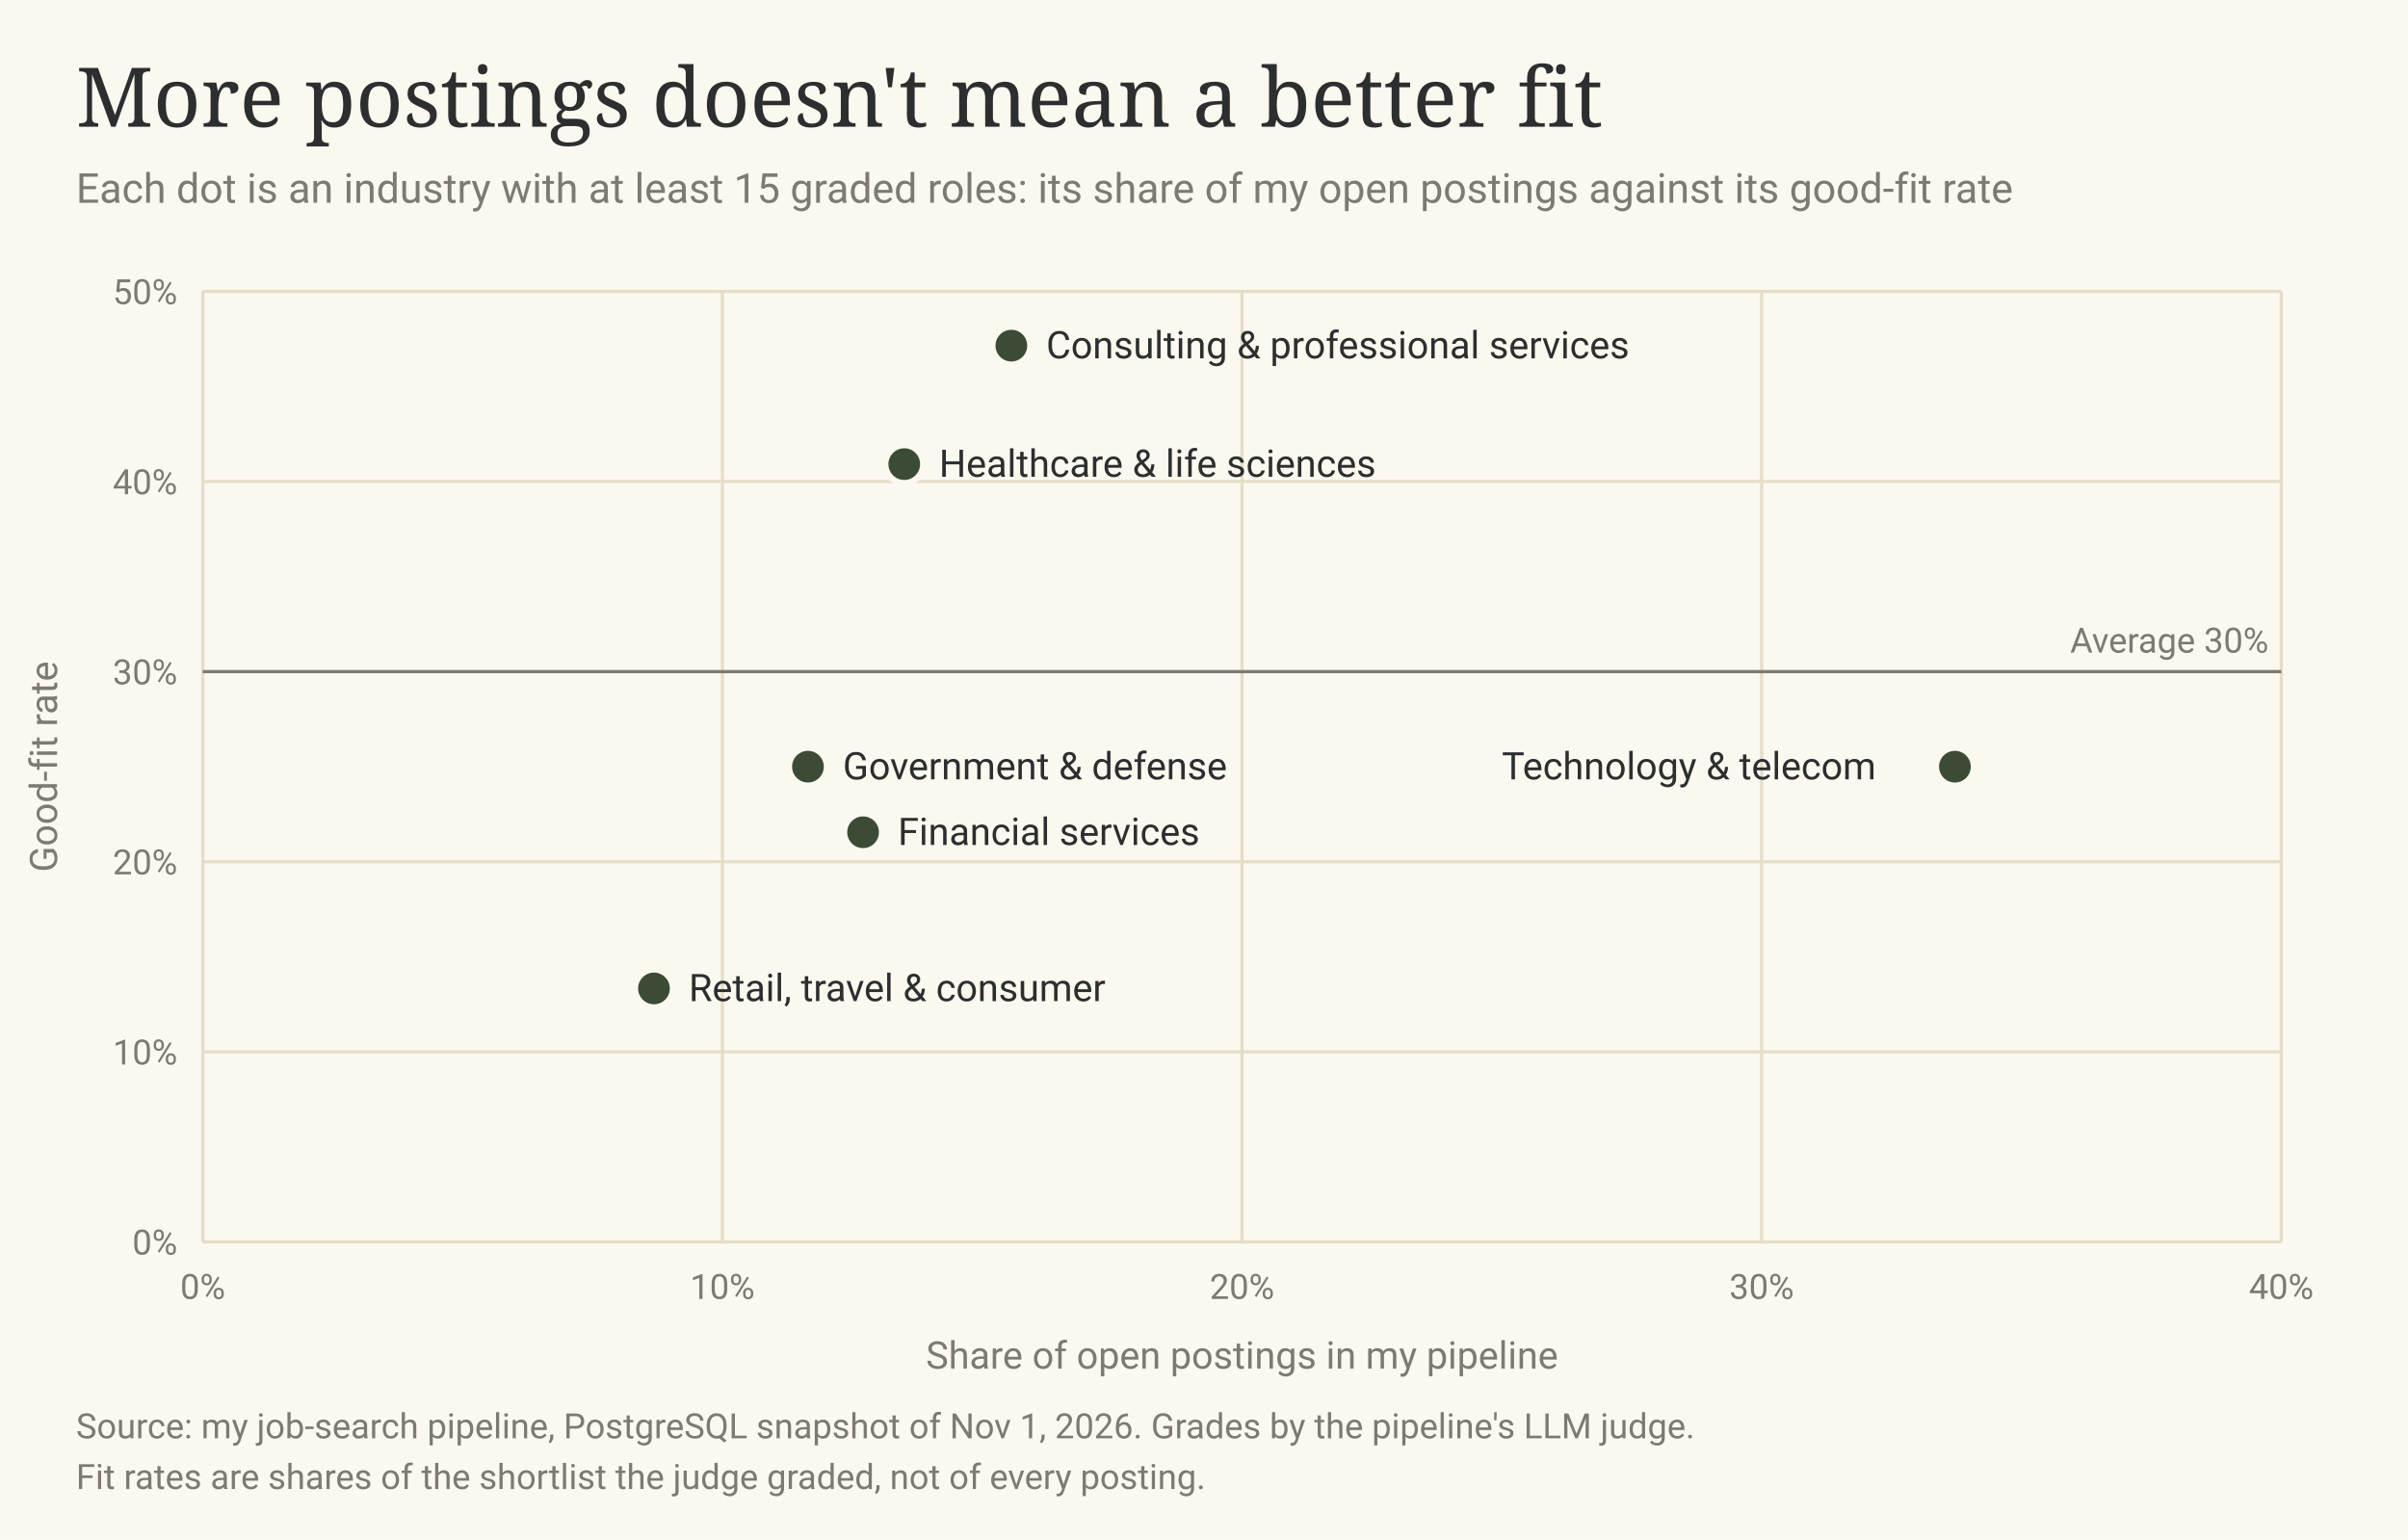
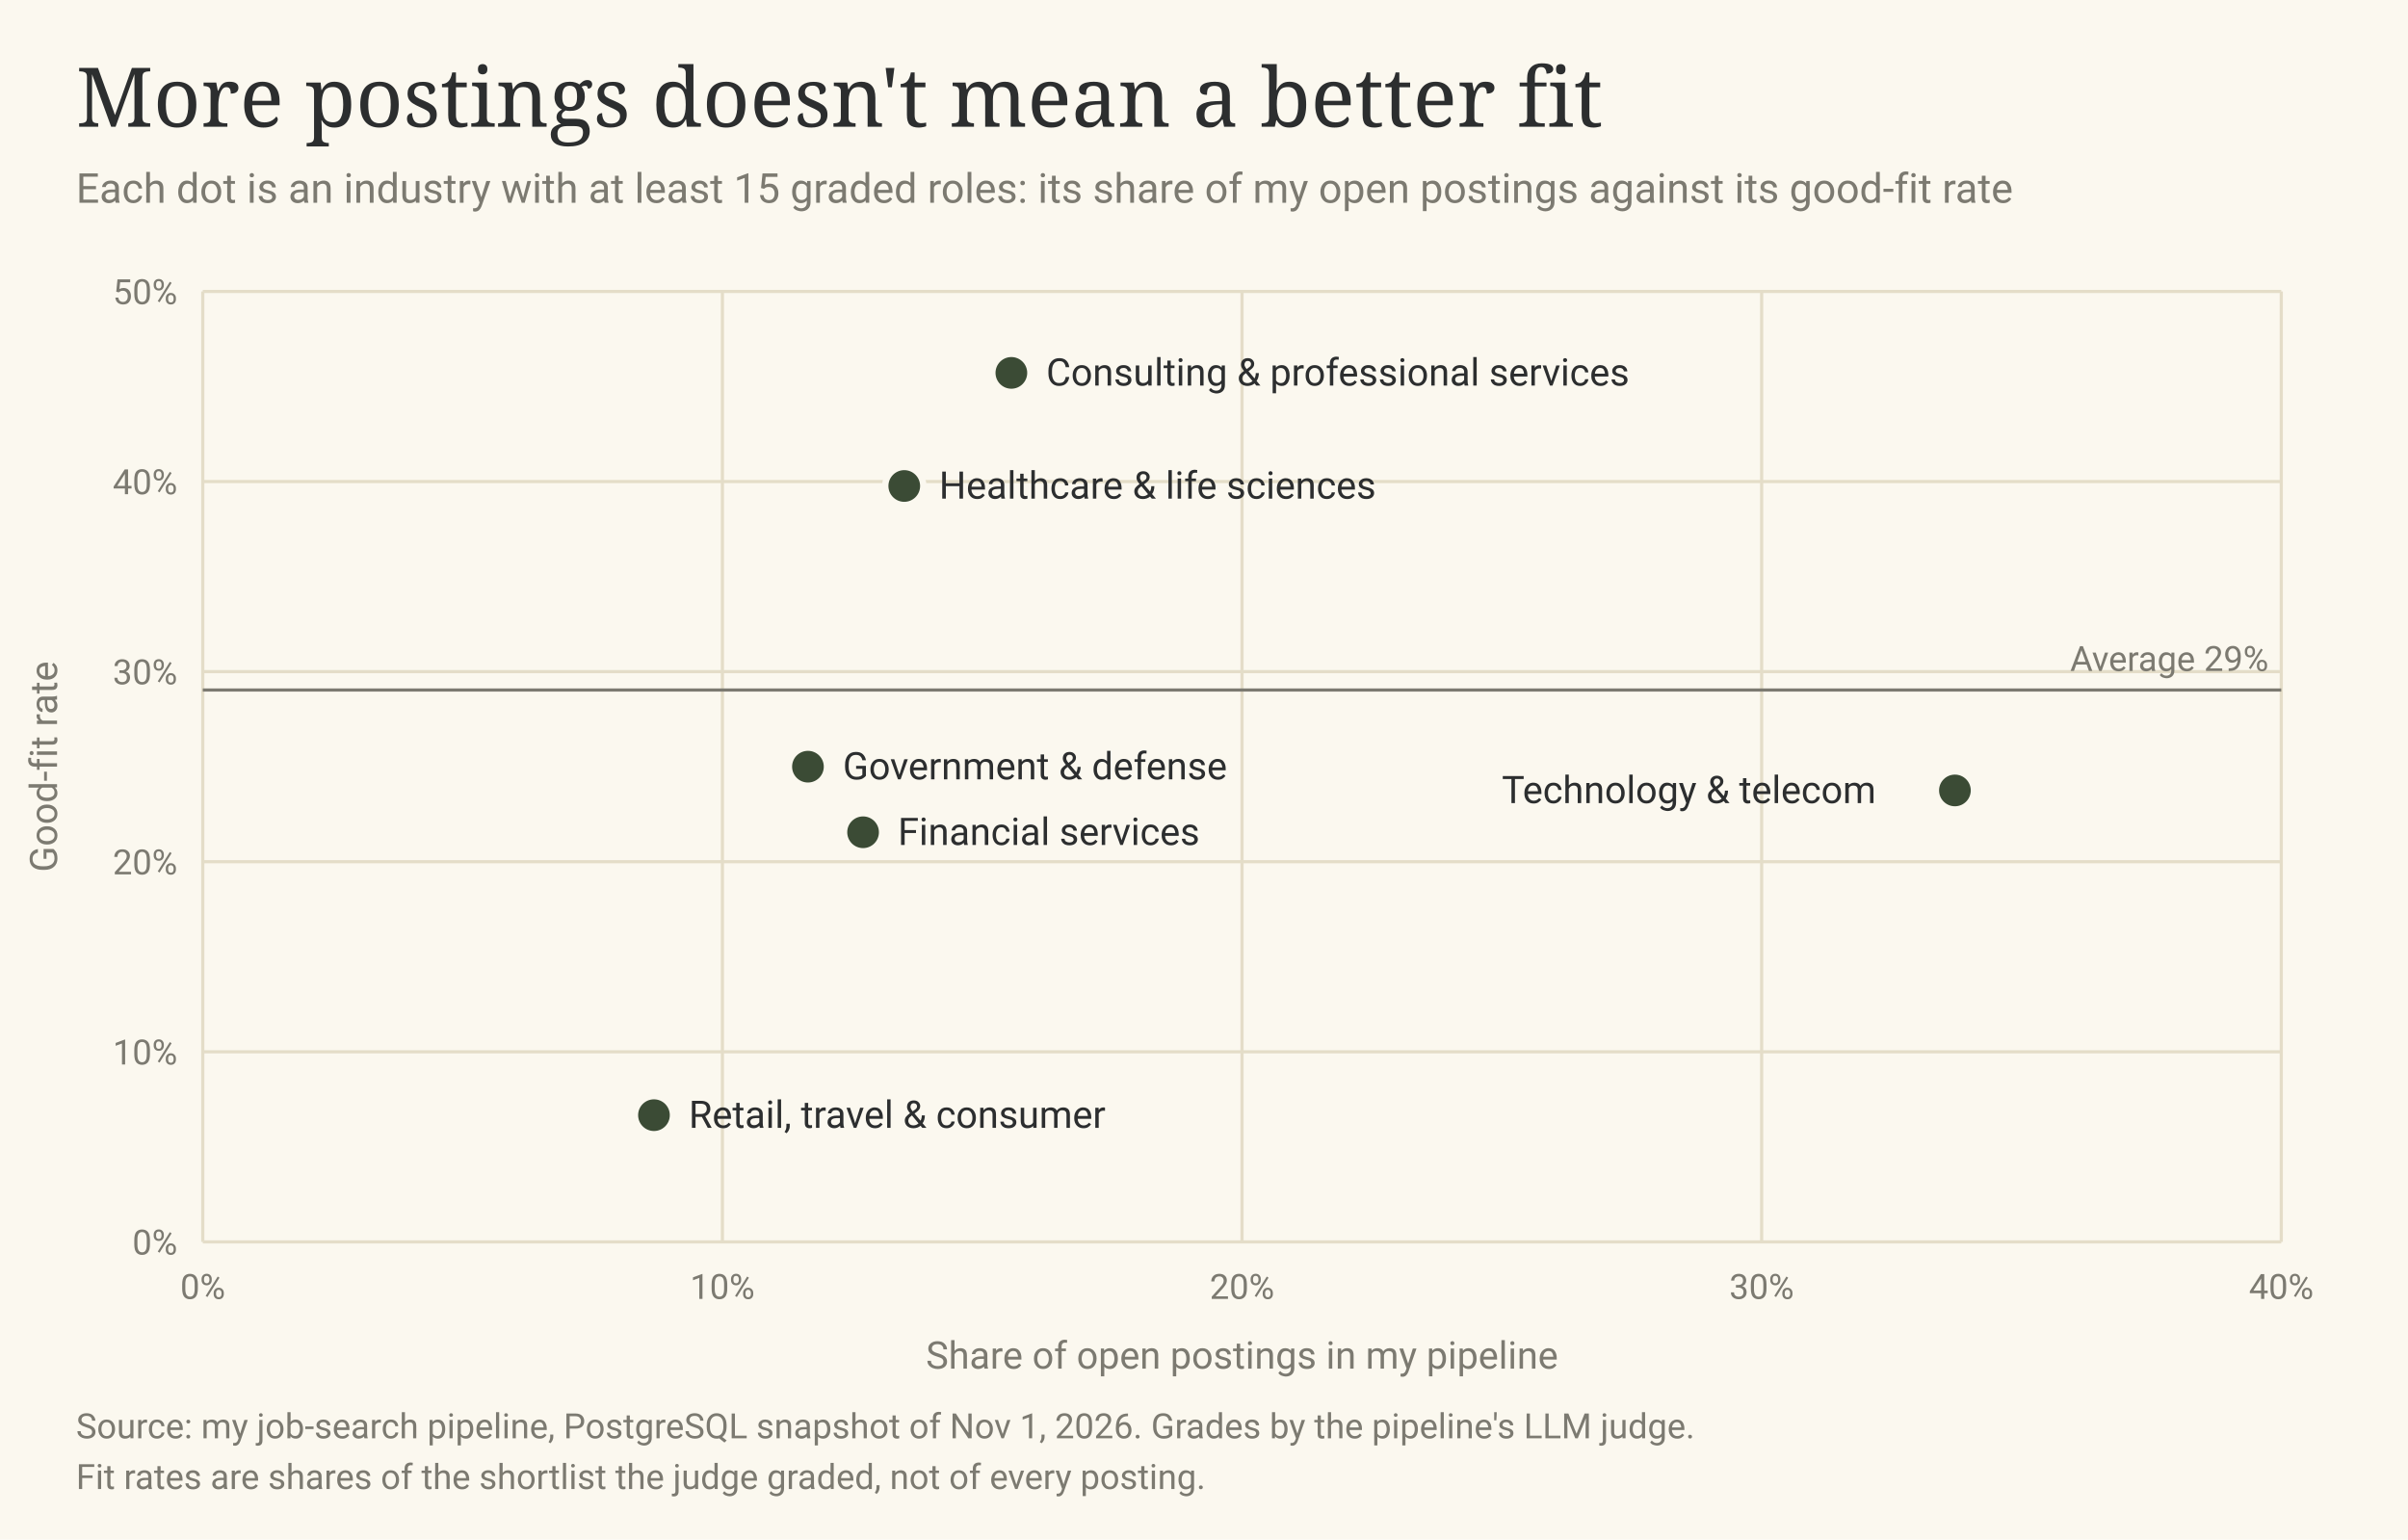
<svg xmlns="http://www.w3.org/2000/svg" viewBox="0 0 760 486" width="760" height="486" role="img" aria-labelledby="t d">
  <rect width="760" height="486" fill="#fbf8ef" />
  <text x="24" y="40" font-family="'Instrument Serif', 'Iowan Old Style', Georgia, serif" font-size="26" fill="#2c2e2f">More postings doesn't mean a better fit</text>
  <text x="24" y="64" font-family="-apple-system, BlinkMacSystemFont, 'Segoe UI', Roboto, Inter, sans-serif" font-size="13" fill="#7c7a71">Each dot is an industry with at least 15 graded roles: its share of my open postings against its good-fit rate</text>
  <line x1="64.0" y1="92" x2="64.0" y2="392" stroke="#e4ddc8" stroke-width="1" />
  <text x="64.0" y="410" text-anchor="middle" font-family="-apple-system, BlinkMacSystemFont, 'Segoe UI', Roboto, Inter, sans-serif" font-size="11" fill="#7c7a71">0%</text>
  <line x1="228.0" y1="92" x2="228.0" y2="392" stroke="#e4ddc8" stroke-width="1" />
  <text x="228.0" y="410" text-anchor="middle" font-family="-apple-system, BlinkMacSystemFont, 'Segoe UI', Roboto, Inter, sans-serif" font-size="11" fill="#7c7a71">10%</text>
  <line x1="392.0" y1="92" x2="392.0" y2="392" stroke="#e4ddc8" stroke-width="1" />
  <text x="392.0" y="410" text-anchor="middle" font-family="-apple-system, BlinkMacSystemFont, 'Segoe UI', Roboto, Inter, sans-serif" font-size="11" fill="#7c7a71">20%</text>
  <line x1="556.0" y1="92" x2="556.0" y2="392" stroke="#e4ddc8" stroke-width="1" />
  <text x="556.0" y="410" text-anchor="middle" font-family="-apple-system, BlinkMacSystemFont, 'Segoe UI', Roboto, Inter, sans-serif" font-size="11" fill="#7c7a71">30%</text>
  <line x1="720.0" y1="92" x2="720.0" y2="392" stroke="#e4ddc8" stroke-width="1" />
  <text x="720.0" y="410" text-anchor="middle" font-family="-apple-system, BlinkMacSystemFont, 'Segoe UI', Roboto, Inter, sans-serif" font-size="11" fill="#7c7a71">40%</text>
  <line x1="64" y1="392.0" x2="720" y2="392.0" stroke="#e4ddc8" stroke-width="1" />
  <text x="56" y="396.0" text-anchor="end" font-family="-apple-system, BlinkMacSystemFont, 'Segoe UI', Roboto, Inter, sans-serif" font-size="11" fill="#7c7a71">0%</text>
  <line x1="64" y1="332.0" x2="720" y2="332.0" stroke="#e4ddc8" stroke-width="1" />
  <text x="56" y="336.0" text-anchor="end" font-family="-apple-system, BlinkMacSystemFont, 'Segoe UI', Roboto, Inter, sans-serif" font-size="11" fill="#7c7a71">10%</text>
  <line x1="64" y1="272.0" x2="720" y2="272.0" stroke="#e4ddc8" stroke-width="1" />
  <text x="56" y="276.0" text-anchor="end" font-family="-apple-system, BlinkMacSystemFont, 'Segoe UI', Roboto, Inter, sans-serif" font-size="11" fill="#7c7a71">20%</text>
  <line x1="64" y1="212.0" x2="720" y2="212.0" stroke="#e4ddc8" stroke-width="1" />
  <text x="56" y="216.0" text-anchor="end" font-family="-apple-system, BlinkMacSystemFont, 'Segoe UI', Roboto, Inter, sans-serif" font-size="11" fill="#7c7a71">30%</text>
  <line x1="64" y1="152.0" x2="720" y2="152.0" stroke="#e4ddc8" stroke-width="1" />
  <text x="56" y="156.0" text-anchor="end" font-family="-apple-system, BlinkMacSystemFont, 'Segoe UI', Roboto, Inter, sans-serif" font-size="11" fill="#7c7a71">40%</text>
  <line x1="64" y1="92.0" x2="720" y2="92.0" stroke="#e4ddc8" stroke-width="1" />
  <text x="56" y="96.0" text-anchor="end" font-family="-apple-system, BlinkMacSystemFont, 'Segoe UI', Roboto, Inter, sans-serif" font-size="11" fill="#7c7a71">50%</text>
  <text x="392.0" y="432" text-anchor="middle" font-family="-apple-system, BlinkMacSystemFont, 'Segoe UI', Roboto, Inter, sans-serif" font-size="12" fill="#7c7a71">Share of open postings in my pipeline</text>
  <text transform="translate(18 242.0) rotate(-90)" text-anchor="middle" font-family="-apple-system, BlinkMacSystemFont, 'Segoe UI', Roboto, Inter, sans-serif" font-size="12" fill="#7c7a71">Good-fit rate</text>
-   <line x1="64" y1="212.0" x2="720" y2="212.0" stroke="#7c7a71" stroke-width="1" />
-   <text x="716" y="206.0" text-anchor="end" font-family="-apple-system, BlinkMacSystemFont, 'Segoe UI', Roboto, Inter, sans-serif" font-size="11" fill="#7c7a71">Average 30%</text>
+   <line x1="64" y1="217.8" x2="720" y2="217.8" stroke="#7c7a71" stroke-width="1" />
+   <text x="716" y="211.8" text-anchor="end" font-family="-apple-system, BlinkMacSystemFont, 'Segoe UI', Roboto, Inter, sans-serif" font-size="11" fill="#7c7a71">Average 29%</text>
  <g>
-     <circle cx="319.2" cy="109.1" r="6" fill="#3b4b35" stroke="#fbf8ef" stroke-width="2" />
-     <text x="330.2" y="113.1" font-family="-apple-system, BlinkMacSystemFont, 'Segoe UI', Roboto, Inter, sans-serif" font-size="12" fill="#2c2e2f">Consulting &amp; professional services</text>
+     <circle cx="319.2" cy="117.7" r="6" fill="#3b4b35" stroke="#fbf8ef" stroke-width="2" />
+     <text x="330.2" y="121.7" font-family="-apple-system, BlinkMacSystemFont, 'Segoe UI', Roboto, Inter, sans-serif" font-size="12" fill="#2c2e2f">Consulting &amp; professional services</text>
  </g>
  <g>
-     <circle cx="285.4" cy="146.5" r="6" fill="#3b4b35" stroke="#fbf8ef" stroke-width="2" />
-     <text x="296.4" y="150.5" font-family="-apple-system, BlinkMacSystemFont, 'Segoe UI', Roboto, Inter, sans-serif" font-size="12" fill="#2c2e2f">Healthcare &amp; life sciences</text>
+     <circle cx="285.4" cy="153.4" r="6" fill="#3b4b35" stroke="#fbf8ef" stroke-width="2" />
+     <text x="296.4" y="157.4" font-family="-apple-system, BlinkMacSystemFont, 'Segoe UI', Roboto, Inter, sans-serif" font-size="12" fill="#2c2e2f">Healthcare &amp; life sciences</text>
  </g>
  <g>
    <circle cx="255.0" cy="242.0" r="6" fill="#3b4b35" stroke="#fbf8ef" stroke-width="2" />
    <text x="266.0" y="246.0" font-family="-apple-system, BlinkMacSystemFont, 'Segoe UI', Roboto, Inter, sans-serif" font-size="12" fill="#2c2e2f">Government &amp; defense</text>
  </g>
  <g>
-     <circle cx="617.0" cy="242.0" r="6" fill="#3b4b35" stroke="#fbf8ef" stroke-width="2" />
-     <text x="474.0" y="246.0" font-family="-apple-system, BlinkMacSystemFont, 'Segoe UI', Roboto, Inter, sans-serif" font-size="12" fill="#2c2e2f">Technology &amp; telecom</text>
+     <circle cx="617.0" cy="249.5" r="6" fill="#3b4b35" stroke="#fbf8ef" stroke-width="2" />
+     <text x="474.0" y="253.5" font-family="-apple-system, BlinkMacSystemFont, 'Segoe UI', Roboto, Inter, sans-serif" font-size="12" fill="#2c2e2f">Technology &amp; telecom</text>
  </g>
  <g>
    <circle cx="272.4" cy="262.7" r="6" fill="#3b4b35" stroke="#fbf8ef" stroke-width="2" />
    <text x="283.4" y="266.7" font-family="-apple-system, BlinkMacSystemFont, 'Segoe UI', Roboto, Inter, sans-serif" font-size="12" fill="#2c2e2f">Financial services</text>
  </g>
  <g>
-     <circle cx="206.4" cy="312.0" r="6" fill="#3b4b35" stroke="#fbf8ef" stroke-width="2" />
-     <text x="217.4" y="316.0" font-family="-apple-system, BlinkMacSystemFont, 'Segoe UI', Roboto, Inter, sans-serif" font-size="12" fill="#2c2e2f">Retail, travel &amp; consumer</text>
+     <circle cx="206.4" cy="352.0" r="6" fill="#3b4b35" stroke="#fbf8ef" stroke-width="2" />
+     <text x="217.4" y="356.0" font-family="-apple-system, BlinkMacSystemFont, 'Segoe UI', Roboto, Inter, sans-serif" font-size="12" fill="#2c2e2f">Retail, travel &amp; consumer</text>
  </g>
  <text x="24" y="454" font-family="-apple-system, BlinkMacSystemFont, 'Segoe UI', Roboto, Inter, sans-serif" font-size="11" fill="#7c7a71">Source: my job-search pipeline, PostgreSQL snapshot of Nov 1, 2026. Grades by the pipeline's LLM judge.</text>
  <text x="24" y="470" font-family="-apple-system, BlinkMacSystemFont, 'Segoe UI', Roboto, Inter, sans-serif" font-size="11" fill="#7c7a71">Fit rates are shares of the shortlist the judge graded, not of every posting.</text>
</svg>
